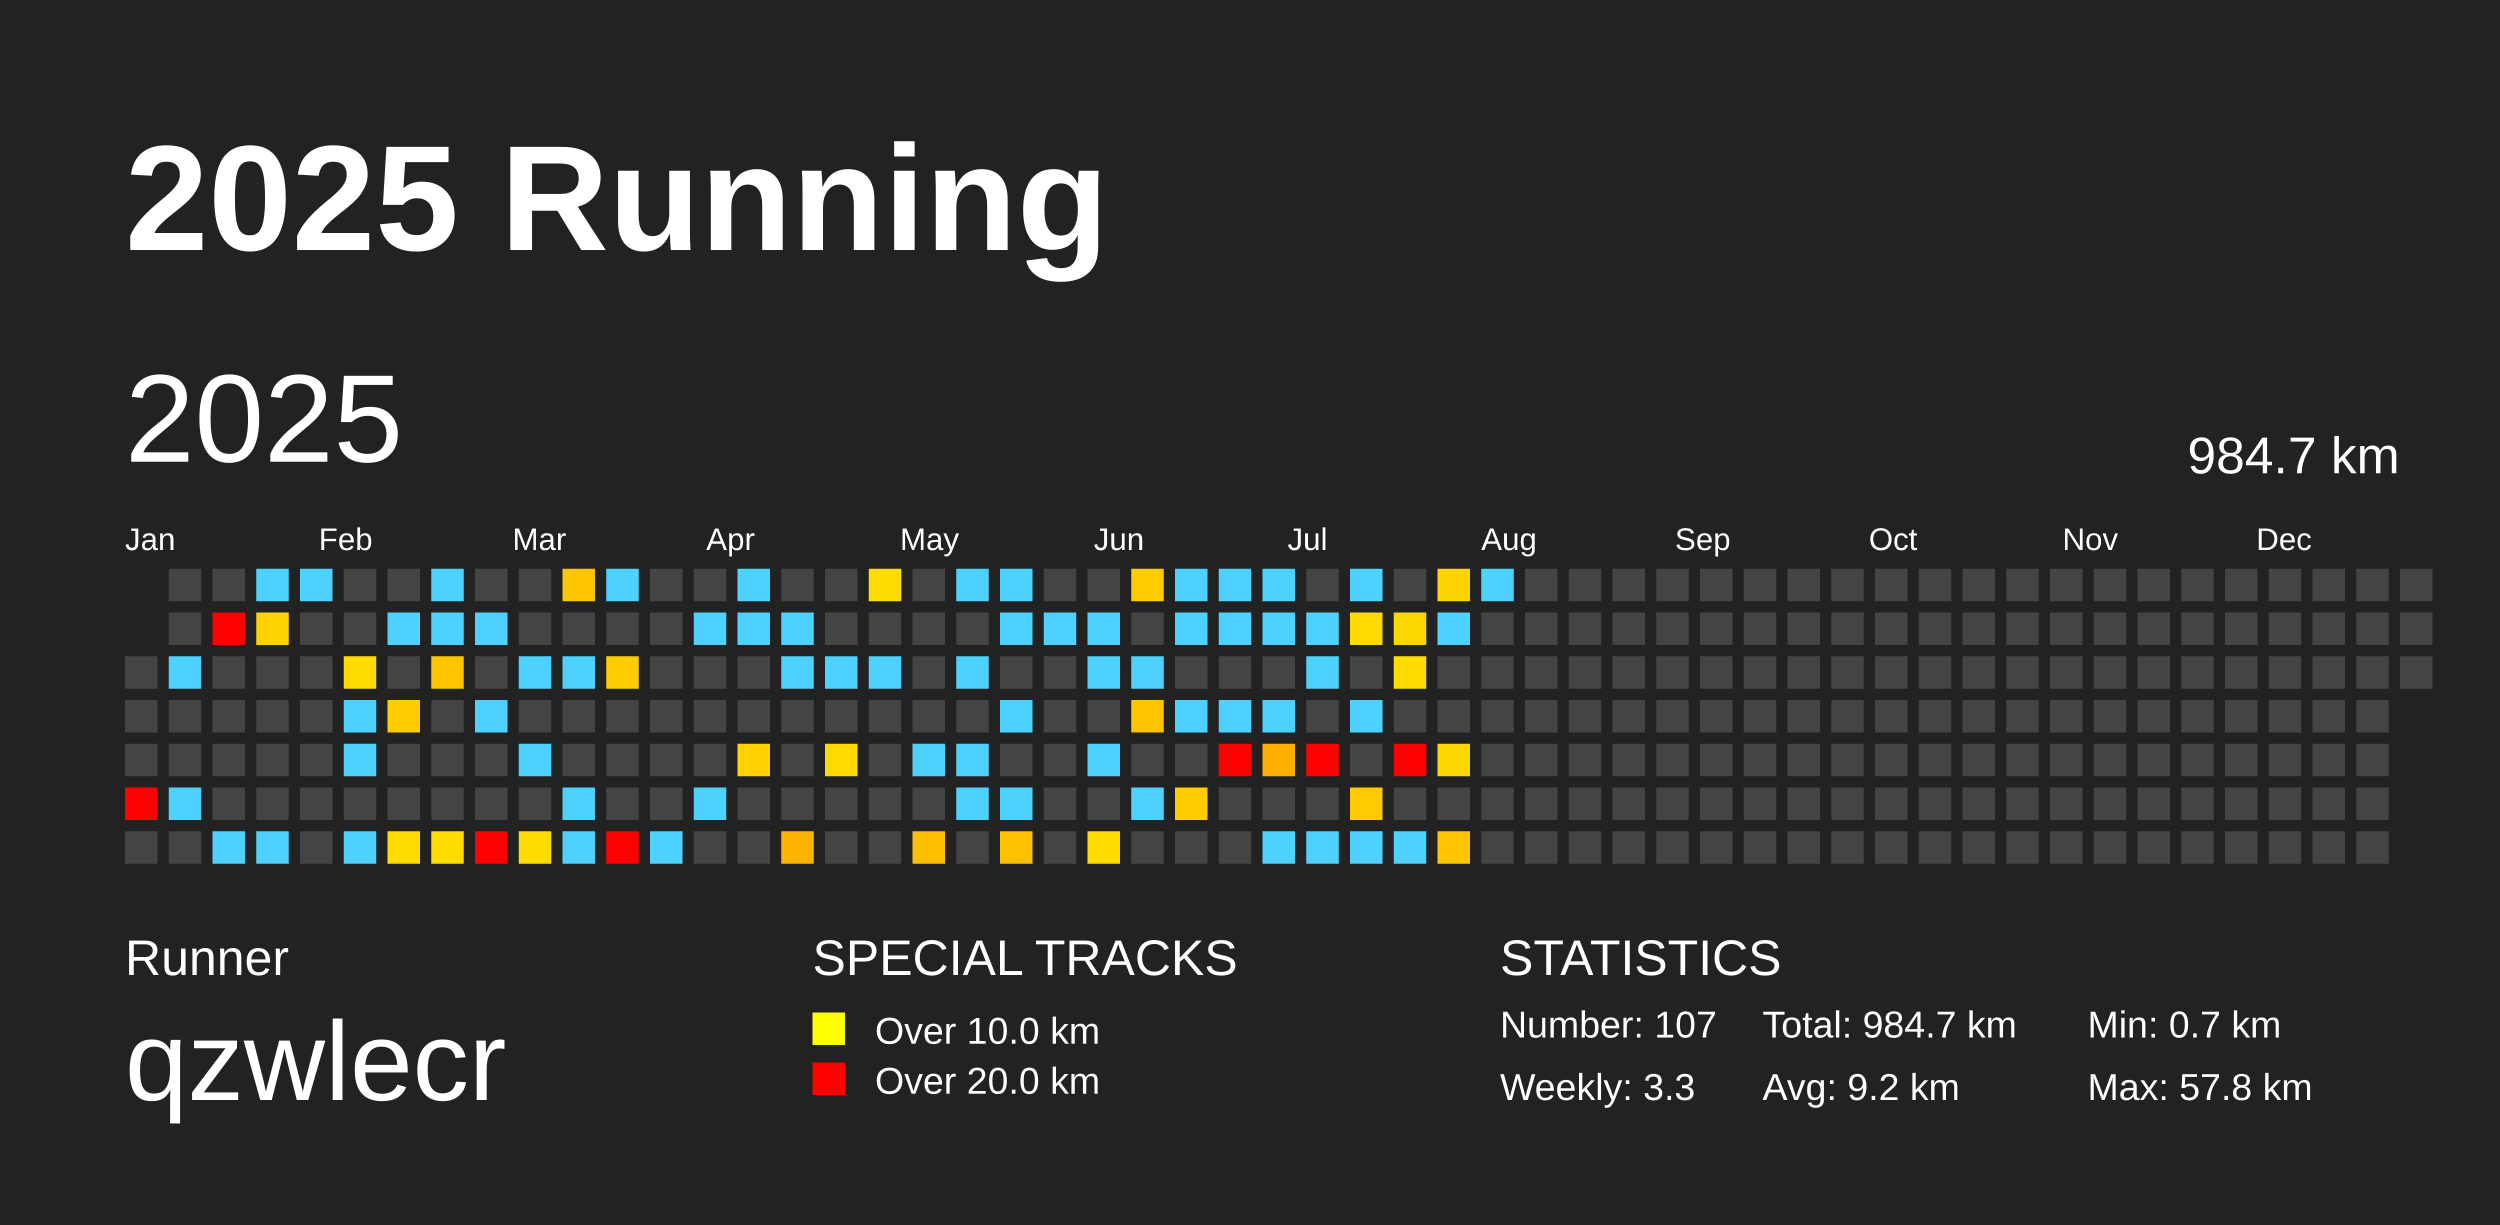
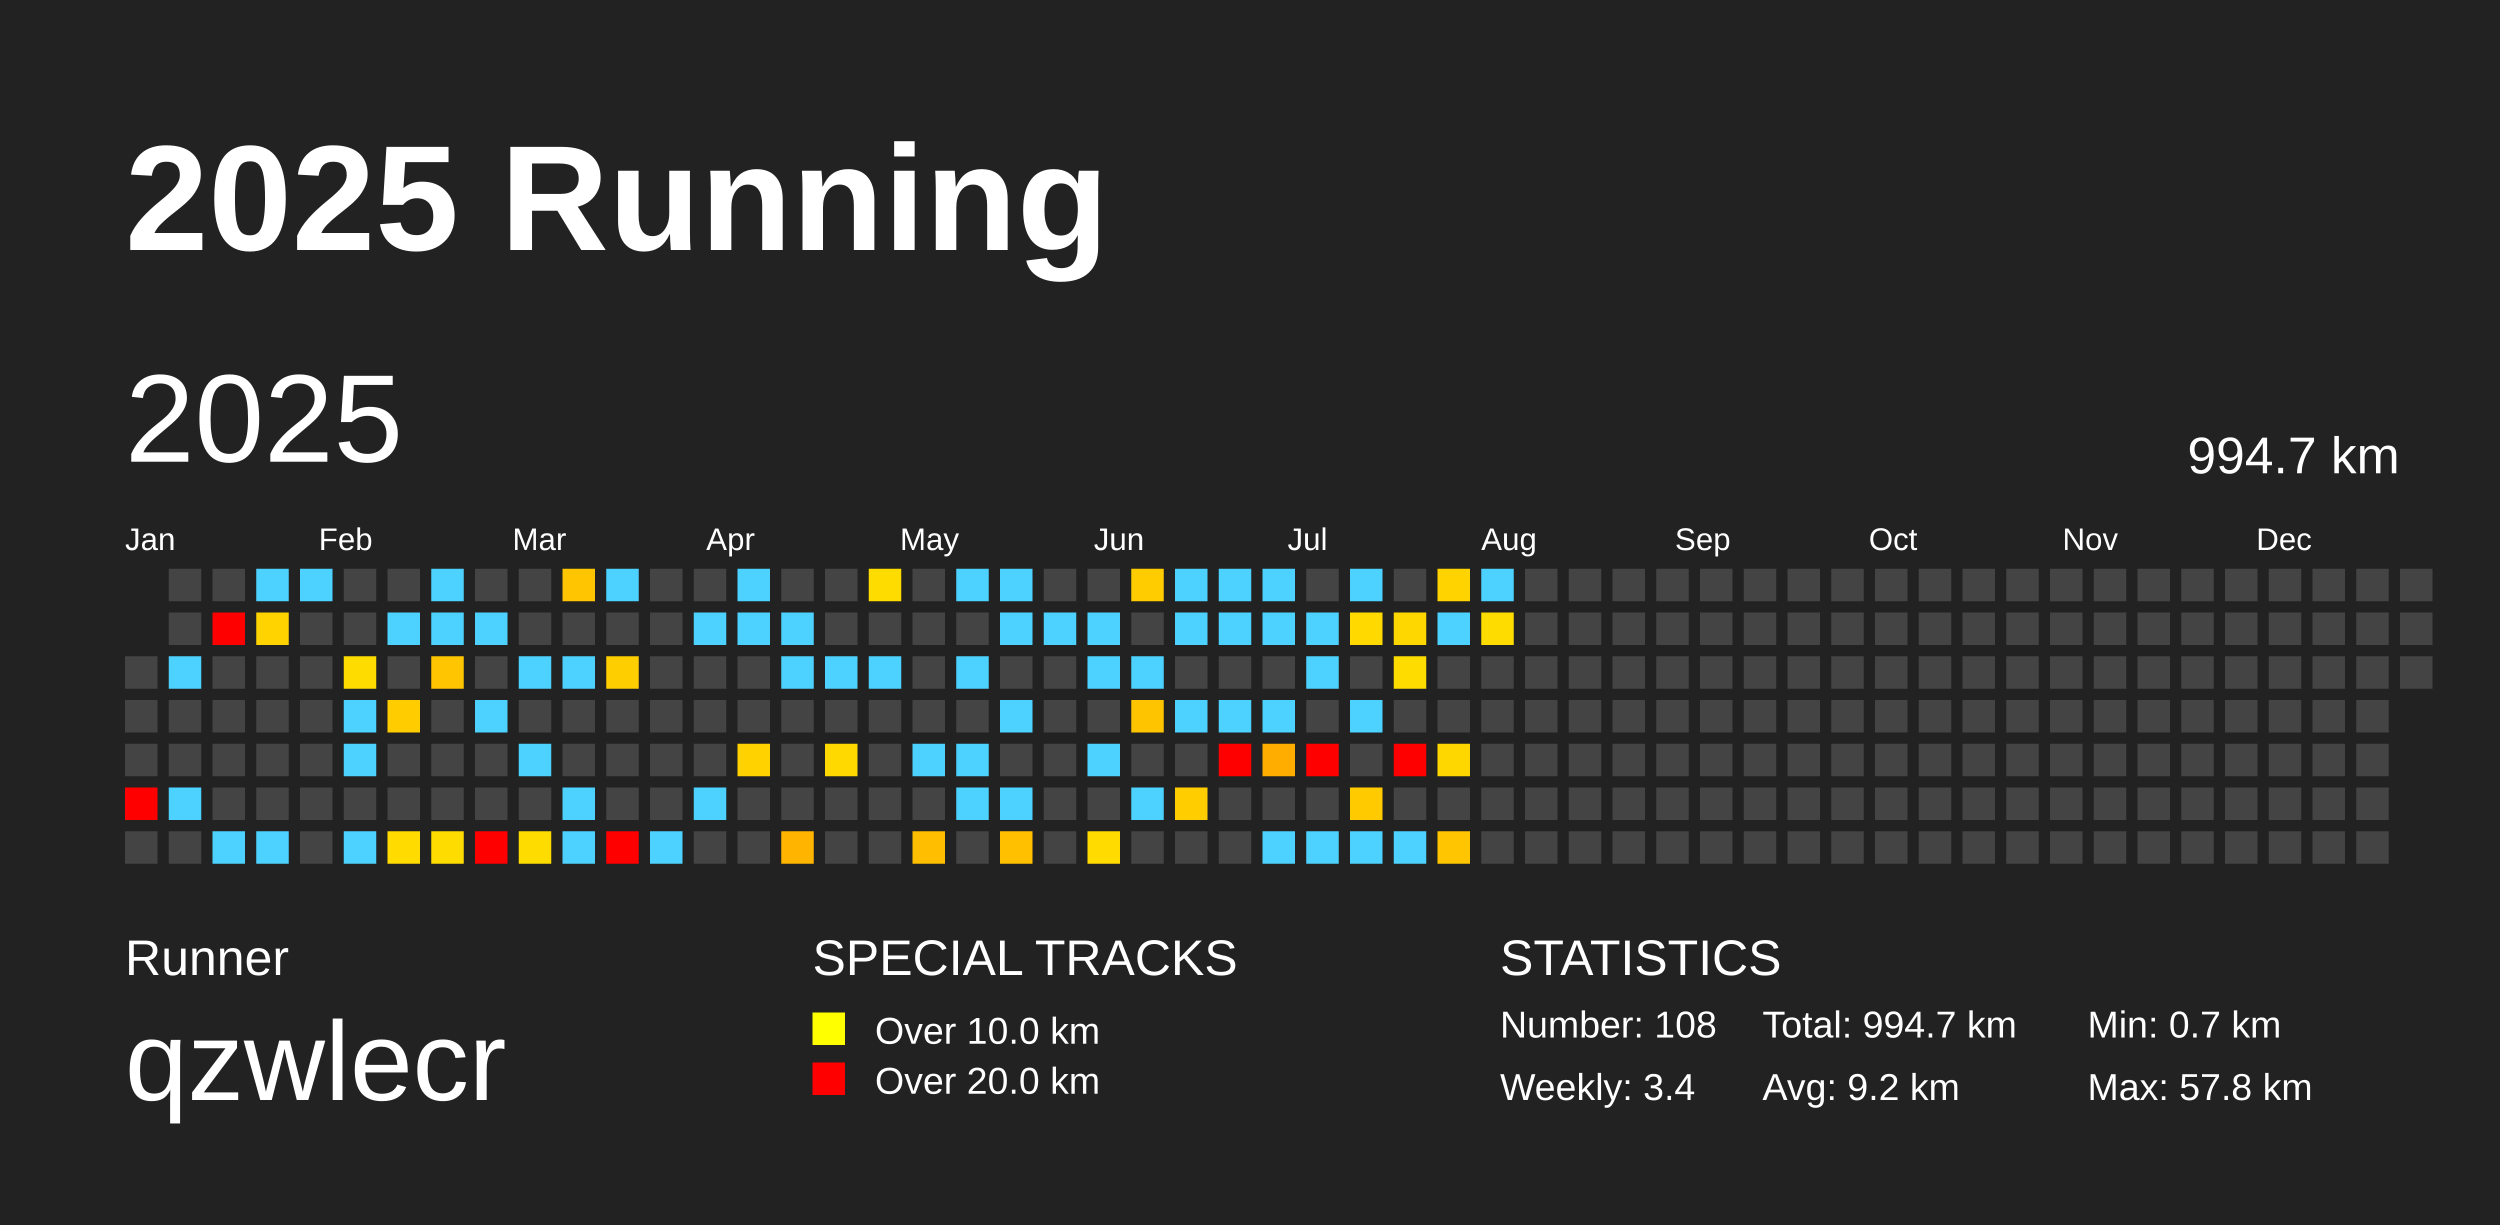
<svg xmlns="http://www.w3.org/2000/svg" baseProfile="full" height="98mm" version="1.1" viewBox="0,0,200,98" width="200mm">
  <defs />
  <rect fill="#222222" height="98" width="200" x="0" y="0" />
  <text fill="#FFFFFF" style="font-size:12px; font-family:Arial; font-weight:bold;" x="10" y="20">2025 Running</text>
  <text fill="#FFFFFF" style="font-size:4px; font-family:Arial" x="10" y="78">Runner</text>
  <text fill="#FFFFFF" style="font-size:9px; font-family:Arial" x="10" y="88">qzwlecr</text>
  <text fill="#FFFFFF" style="font-size:4px; font-family:Arial" x="65" y="78">SPECIAL TRACKS</text>
  <rect fill="yellow" height="2.6" width="2.6" x="65" y="81" />
  <text fill="#FFFFFF" style="font-size:3px; font-family:Arial" x="70" y="83.5">Over 10.0 km</text>
  <rect fill="red" height="2.6" width="2.6" x="65" y="85" />
  <text fill="#FFFFFF" style="font-size:3px; font-family:Arial" x="70" y="87.5">Over 20.0 km</text>
  <text fill="#FFFFFF" style="font-size:4px; font-family:Arial" x="120" y="78">STATISTICS</text>
-   <text fill="#FFFFFF" style="font-size:3px; font-family:Arial" x="120" y="83">Number: 107</text>
-   <text fill="#FFFFFF" style="font-size:3px; font-family:Arial" x="120" y="88">Weekly: 3.3</text>
-   <text fill="#FFFFFF" style="font-size:3px; font-family:Arial" x="141" y="83">Total: 984.7 km</text>
+   <text fill="#FFFFFF" style="font-size:3px; font-family:Arial" x="120" y="83">Number: 108</text>
+   <text fill="#FFFFFF" style="font-size:3px; font-family:Arial" x="120" y="88">Weekly: 3.4</text>
+   <text fill="#FFFFFF" style="font-size:3px; font-family:Arial" x="141" y="83">Total: 994.7 km</text>
  <text fill="#FFFFFF" style="font-size:3px; font-family:Arial" x="141" y="88">Avg: 9.2 km</text>
  <text fill="#FFFFFF" style="font-size:3px; font-family:Arial" x="167" y="83">Min: 0.7 km</text>
  <text fill="#FFFFFF" style="font-size:3px; font-family:Arial" x="167" y="88">Max: 57.8 km</text>
  <text dominant-baseline="hanging" fill="#FFFFFF" style="font-size:10.0px; font-family:Arial;" x="10" y="30">2025</text>
-   <text dominant-baseline="hanging" fill="#FFFFFF" style="font-size:4.125px; font-family:Arial;" x="175" y="35">984.7 km</text>
+   <text dominant-baseline="hanging" fill="#FFFFFF" style="font-size:4.125px; font-family:Arial;" x="175" y="35">994.7 km</text>
  <text fill="#FFFFFF" style="font-size:2.5px; font-family:Arial" x="10.0" y="44">Jan</text>
  <text fill="#FFFFFF" style="font-size:2.5px; font-family:Arial" x="25.5" y="44">Feb</text>
  <text fill="#FFFFFF" style="font-size:2.5px; font-family:Arial" x="41.0" y="44">Mar</text>
  <text fill="#FFFFFF" style="font-size:2.5px; font-family:Arial" x="56.5" y="44">Apr</text>
  <text fill="#FFFFFF" style="font-size:2.5px; font-family:Arial" x="72.0" y="44">May</text>
  <text fill="#FFFFFF" style="font-size:2.5px; font-family:Arial" x="87.5" y="44">Jun</text>
  <text fill="#FFFFFF" style="font-size:2.5px; font-family:Arial" x="103.0" y="44">Jul</text>
  <text fill="#FFFFFF" style="font-size:2.5px; font-family:Arial" x="118.5" y="44">Aug</text>
  <text fill="#FFFFFF" style="font-size:2.5px; font-family:Arial" x="134.0" y="44">Sep</text>
  <text fill="#FFFFFF" style="font-size:2.5px; font-family:Arial" x="149.5" y="44">Oct</text>
  <text fill="#FFFFFF" style="font-size:2.5px; font-family:Arial" x="165.0" y="44">Nov</text>
  <text fill="#FFFFFF" style="font-size:2.5px; font-family:Arial" x="180.5" y="44">Dec</text>
  <rect fill="#444444" height="2.6" width="2.6" x="10.0" y="52.5" />
  <rect fill="#444444" height="2.6" width="2.6" x="10.0" y="56.0" />
  <rect fill="#444444" height="2.6" width="2.6" x="10.0" y="59.5" />
  <rect fill="red" height="2.6" width="2.6" x="10.0" y="63.0" />
  <rect fill="#444444" height="2.6" width="2.6" x="10.0" y="66.5" />
  <rect fill="#444444" height="2.6" width="2.6" x="13.5" y="45.5" />
  <rect fill="#444444" height="2.6" width="2.6" x="13.5" y="49.0" />
  <rect fill="#4dd2ff" height="2.6" width="2.6" x="13.5" y="52.5" />
  <rect fill="#444444" height="2.6" width="2.6" x="13.5" y="56.0" />
  <rect fill="#444444" height="2.6" width="2.6" x="13.5" y="59.5" />
  <rect fill="#4dd2ff" height="2.6" width="2.6" x="13.5" y="63.0" />
  <rect fill="#444444" height="2.6" width="2.6" x="13.5" y="66.5" />
  <rect fill="#444444" height="2.6" width="2.6" x="17.0" y="45.5" />
  <rect fill="red" height="2.6" width="2.6" x="17.0" y="49.0" />
  <rect fill="#444444" height="2.6" width="2.6" x="17.0" y="52.5" />
  <rect fill="#444444" height="2.6" width="2.6" x="17.0" y="56.0" />
  <rect fill="#444444" height="2.6" width="2.6" x="17.0" y="59.5" />
  <rect fill="#444444" height="2.6" width="2.6" x="17.0" y="63.0" />
  <rect fill="#4dd2ff" height="2.6" width="2.6" x="17.0" y="66.5" />
  <rect fill="#4dd2ff" height="2.6" width="2.6" x="20.5" y="45.5" />
  <rect fill="#ffd300" height="2.6" width="2.6" x="20.5" y="49.0" />
  <rect fill="#444444" height="2.6" width="2.6" x="20.5" y="52.5" />
  <rect fill="#444444" height="2.6" width="2.6" x="20.5" y="56.0" />
  <rect fill="#444444" height="2.6" width="2.6" x="20.5" y="59.5" />
  <rect fill="#444444" height="2.6" width="2.6" x="20.5" y="63.0" />
  <rect fill="#4dd2ff" height="2.6" width="2.6" x="20.5" y="66.5" />
  <rect fill="#4dd2ff" height="2.6" width="2.6" x="24.0" y="45.5" />
  <rect fill="#444444" height="2.6" width="2.6" x="24.0" y="49.0" />
  <rect fill="#444444" height="2.6" width="2.6" x="24.0" y="52.5" />
  <rect fill="#444444" height="2.6" width="2.6" x="24.0" y="56.0" />
  <rect fill="#444444" height="2.6" width="2.6" x="24.0" y="59.5" />
  <rect fill="#444444" height="2.6" width="2.6" x="24.0" y="63.0" />
  <rect fill="#444444" height="2.6" width="2.6" x="24.0" y="66.5" />
  <rect fill="#444444" height="2.6" width="2.6" x="27.5" y="45.5" />
  <rect fill="#444444" height="2.6" width="2.6" x="27.5" y="49.0" />
  <rect fill="#ffdc00" height="2.6" width="2.6" x="27.5" y="52.5" />
  <rect fill="#4dd2ff" height="2.6" width="2.6" x="27.5" y="56.0" />
  <rect fill="#4dd2ff" height="2.6" width="2.6" x="27.5" y="59.5" />
  <rect fill="#444444" height="2.6" width="2.6" x="27.5" y="63.0" />
  <rect fill="#4dd2ff" height="2.6" width="2.6" x="27.5" y="66.5" />
  <rect fill="#444444" height="2.6" width="2.6" x="31.0" y="45.5" />
  <rect fill="#4dd2ff" height="2.6" width="2.6" x="31.0" y="49.0" />
  <rect fill="#444444" height="2.6" width="2.6" x="31.0" y="52.5" />
  <rect fill="#ffcc00" height="2.6" width="2.6" x="31.0" y="56.0" />
  <rect fill="#444444" height="2.6" width="2.6" x="31.0" y="59.5" />
  <rect fill="#444444" height="2.6" width="2.6" x="31.0" y="63.0" />
  <rect fill="#ffdb00" height="2.6" width="2.6" x="31.0" y="66.5" />
  <rect fill="#4dd2ff" height="2.6" width="2.6" x="34.5" y="45.5" />
  <rect fill="#4dd2ff" height="2.6" width="2.6" x="34.5" y="49.0" />
  <rect fill="#ffc500" height="2.6" width="2.6" x="34.5" y="52.5" />
  <rect fill="#444444" height="2.6" width="2.6" x="34.5" y="56.0" />
  <rect fill="#444444" height="2.6" width="2.6" x="34.5" y="59.5" />
  <rect fill="#444444" height="2.6" width="2.6" x="34.5" y="63.0" />
  <rect fill="#ffdc00" height="2.6" width="2.6" x="34.5" y="66.5" />
  <rect fill="#444444" height="2.6" width="2.6" x="38.0" y="45.5" />
  <rect fill="#4dd2ff" height="2.6" width="2.6" x="38.0" y="49.0" />
  <rect fill="#444444" height="2.6" width="2.6" x="38.0" y="52.5" />
  <rect fill="#4dd2ff" height="2.6" width="2.6" x="38.0" y="56.0" />
  <rect fill="#444444" height="2.6" width="2.6" x="38.0" y="59.5" />
  <rect fill="#444444" height="2.6" width="2.6" x="38.0" y="63.0" />
  <rect fill="red" height="2.6" width="2.6" x="38.0" y="66.5" />
  <rect fill="#444444" height="2.6" width="2.6" x="41.5" y="45.5" />
  <rect fill="#444444" height="2.6" width="2.6" x="41.5" y="49.0" />
  <rect fill="#4dd2ff" height="2.6" width="2.6" x="41.5" y="52.5" />
  <rect fill="#444444" height="2.6" width="2.6" x="41.5" y="56.0" />
  <rect fill="#4dd2ff" height="2.6" width="2.6" x="41.5" y="59.5" />
  <rect fill="#444444" height="2.6" width="2.6" x="41.5" y="63.0" />
  <rect fill="#ffdc00" height="2.6" width="2.6" x="41.5" y="66.5" />
  <rect fill="#ffc500" height="2.6" width="2.6" x="45.0" y="45.5" />
  <rect fill="#444444" height="2.6" width="2.6" x="45.0" y="49.0" />
  <rect fill="#4dd2ff" height="2.6" width="2.6" x="45.0" y="52.5" />
  <rect fill="#444444" height="2.6" width="2.6" x="45.0" y="56.0" />
  <rect fill="#444444" height="2.6" width="2.6" x="45.0" y="59.5" />
  <rect fill="#4dd2ff" height="2.6" width="2.6" x="45.0" y="63.0" />
  <rect fill="#4dd2ff" height="2.6" width="2.6" x="45.0" y="66.5" />
  <rect fill="#4dd2ff" height="2.6" width="2.6" x="48.5" y="45.5" />
  <rect fill="#444444" height="2.6" width="2.6" x="48.5" y="49.0" />
  <rect fill="#ffce00" height="2.6" width="2.6" x="48.5" y="52.5" />
  <rect fill="#444444" height="2.6" width="2.6" x="48.5" y="56.0" />
  <rect fill="#444444" height="2.6" width="2.6" x="48.5" y="59.5" />
  <rect fill="#444444" height="2.6" width="2.6" x="48.5" y="63.0" />
  <rect fill="red" height="2.6" width="2.6" x="48.5" y="66.5" />
  <rect fill="#444444" height="2.6" width="2.6" x="52.0" y="45.5" />
  <rect fill="#444444" height="2.6" width="2.6" x="52.0" y="49.0" />
  <rect fill="#444444" height="2.6" width="2.6" x="52.0" y="52.5" />
  <rect fill="#444444" height="2.6" width="2.6" x="52.0" y="56.0" />
  <rect fill="#444444" height="2.6" width="2.6" x="52.0" y="59.5" />
  <rect fill="#444444" height="2.6" width="2.6" x="52.0" y="63.0" />
  <rect fill="#4dd2ff" height="2.6" width="2.6" x="52.0" y="66.5" />
  <rect fill="#444444" height="2.6" width="2.6" x="55.5" y="45.5" />
  <rect fill="#4dd2ff" height="2.6" width="2.6" x="55.5" y="49.0" />
  <rect fill="#444444" height="2.6" width="2.6" x="55.5" y="52.5" />
  <rect fill="#444444" height="2.6" width="2.6" x="55.5" y="56.0" />
  <rect fill="#444444" height="2.6" width="2.6" x="55.5" y="59.5" />
  <rect fill="#4dd2ff" height="2.6" width="2.6" x="55.5" y="63.0" />
  <rect fill="#444444" height="2.6" width="2.6" x="55.5" y="66.5" />
  <rect fill="#4dd2ff" height="2.6" width="2.6" x="59.0" y="45.5" />
  <rect fill="#4dd2ff" height="2.6" width="2.6" x="59.0" y="49.0" />
  <rect fill="#444444" height="2.6" width="2.6" x="59.0" y="52.5" />
  <rect fill="#444444" height="2.6" width="2.6" x="59.0" y="56.0" />
  <rect fill="#ffd200" height="2.6" width="2.6" x="59.0" y="59.5" />
  <rect fill="#444444" height="2.6" width="2.6" x="59.0" y="63.0" />
  <rect fill="#444444" height="2.6" width="2.6" x="59.0" y="66.5" />
  <rect fill="#444444" height="2.6" width="2.6" x="62.5" y="45.5" />
  <rect fill="#4dd2ff" height="2.6" width="2.6" x="62.5" y="49.0" />
  <rect fill="#4dd2ff" height="2.6" width="2.6" x="62.5" y="52.5" />
  <rect fill="#444444" height="2.6" width="2.6" x="62.5" y="56.0" />
  <rect fill="#444444" height="2.6" width="2.6" x="62.5" y="59.5" />
  <rect fill="#444444" height="2.6" width="2.6" x="62.5" y="63.0" />
  <rect fill="#ffb400" height="2.6" width="2.6" x="62.5" y="66.5" />
  <rect fill="#444444" height="2.6" width="2.6" x="66.0" y="45.5" />
  <rect fill="#444444" height="2.6" width="2.6" x="66.0" y="49.0" />
  <rect fill="#4dd2ff" height="2.6" width="2.6" x="66.0" y="52.5" />
  <rect fill="#444444" height="2.6" width="2.6" x="66.0" y="56.0" />
  <rect fill="#ffd900" height="2.6" width="2.6" x="66.0" y="59.5" />
  <rect fill="#444444" height="2.6" width="2.6" x="66.0" y="63.0" />
  <rect fill="#444444" height="2.6" width="2.6" x="66.0" y="66.5" />
  <rect fill="#ffdc00" height="2.6" width="2.6" x="69.5" y="45.5" />
  <rect fill="#444444" height="2.6" width="2.6" x="69.5" y="49.0" />
  <rect fill="#4dd2ff" height="2.6" width="2.6" x="69.5" y="52.5" />
  <rect fill="#444444" height="2.6" width="2.6" x="69.5" y="56.0" />
  <rect fill="#444444" height="2.6" width="2.6" x="69.5" y="59.5" />
  <rect fill="#444444" height="2.6" width="2.6" x="69.5" y="63.0" />
  <rect fill="#444444" height="2.6" width="2.6" x="69.5" y="66.5" />
  <rect fill="#444444" height="2.6" width="2.6" x="73.0" y="45.5" />
  <rect fill="#444444" height="2.6" width="2.6" x="73.0" y="49.0" />
  <rect fill="#444444" height="2.6" width="2.6" x="73.0" y="52.5" />
  <rect fill="#444444" height="2.6" width="2.6" x="73.0" y="56.0" />
  <rect fill="#4dd2ff" height="2.6" width="2.6" x="73.0" y="59.5" />
  <rect fill="#444444" height="2.6" width="2.6" x="73.0" y="63.0" />
  <rect fill="#ffbe00" height="2.6" width="2.6" x="73.0" y="66.5" />
  <rect fill="#4dd2ff" height="2.6" width="2.6" x="76.5" y="45.5" />
  <rect fill="#444444" height="2.6" width="2.6" x="76.5" y="49.0" />
  <rect fill="#4dd2ff" height="2.6" width="2.6" x="76.5" y="52.5" />
  <rect fill="#444444" height="2.6" width="2.6" x="76.5" y="56.0" />
  <rect fill="#4dd2ff" height="2.6" width="2.6" x="76.5" y="59.5" />
  <rect fill="#4dd2ff" height="2.6" width="2.6" x="76.5" y="63.0" />
  <rect fill="#444444" height="2.6" width="2.6" x="76.5" y="66.5" />
  <rect fill="#4dd2ff" height="2.6" width="2.6" x="80.0" y="45.5" />
  <rect fill="#4dd2ff" height="2.6" width="2.6" x="80.0" y="49.0" />
  <rect fill="#444444" height="2.6" width="2.6" x="80.0" y="52.5" />
  <rect fill="#4dd2ff" height="2.6" width="2.6" x="80.0" y="56.0" />
  <rect fill="#444444" height="2.6" width="2.6" x="80.0" y="59.5" />
  <rect fill="#4dd2ff" height="2.6" width="2.6" x="80.0" y="63.0" />
  <rect fill="#ffc000" height="2.6" width="2.6" x="80.0" y="66.5" />
  <rect fill="#444444" height="2.6" width="2.6" x="83.5" y="45.5" />
  <rect fill="#4dd2ff" height="2.6" width="2.6" x="83.5" y="49.0" />
  <rect fill="#444444" height="2.6" width="2.6" x="83.5" y="52.5" />
  <rect fill="#444444" height="2.6" width="2.6" x="83.5" y="56.0" />
  <rect fill="#444444" height="2.6" width="2.6" x="83.5" y="59.5" />
  <rect fill="#444444" height="2.6" width="2.6" x="83.5" y="63.0" />
  <rect fill="#444444" height="2.6" width="2.6" x="83.5" y="66.5" />
  <rect fill="#444444" height="2.6" width="2.6" x="87.0" y="45.5" />
  <rect fill="#4dd2ff" height="2.6" width="2.6" x="87.0" y="49.0" />
  <rect fill="#4dd2ff" height="2.6" width="2.6" x="87.0" y="52.5" />
  <rect fill="#444444" height="2.6" width="2.6" x="87.0" y="56.0" />
  <rect fill="#4dd2ff" height="2.6" width="2.6" x="87.0" y="59.5" />
  <rect fill="#444444" height="2.6" width="2.6" x="87.0" y="63.0" />
  <rect fill="#ffdb00" height="2.6" width="2.6" x="87.0" y="66.5" />
  <rect fill="#ffcc00" height="2.6" width="2.6" x="90.5" y="45.5" />
  <rect fill="#444444" height="2.6" width="2.6" x="90.5" y="49.0" />
  <rect fill="#4dd2ff" height="2.6" width="2.6" x="90.5" y="52.5" />
  <rect fill="#ffc400" height="2.6" width="2.6" x="90.5" y="56.0" />
  <rect fill="#444444" height="2.6" width="2.6" x="90.5" y="59.5" />
  <rect fill="#4dd2ff" height="2.6" width="2.6" x="90.5" y="63.0" />
  <rect fill="#444444" height="2.6" width="2.6" x="90.5" y="66.5" />
  <rect fill="#4dd2ff" height="2.6" width="2.6" x="94.0" y="45.5" />
  <rect fill="#4dd2ff" height="2.6" width="2.6" x="94.0" y="49.0" />
  <rect fill="#444444" height="2.6" width="2.6" x="94.0" y="52.5" />
  <rect fill="#4dd2ff" height="2.6" width="2.6" x="94.0" y="56.0" />
  <rect fill="#444444" height="2.6" width="2.6" x="94.0" y="59.5" />
  <rect fill="#ffcd00" height="2.6" width="2.6" x="94.0" y="63.0" />
  <rect fill="#444444" height="2.6" width="2.6" x="94.0" y="66.5" />
  <rect fill="#4dd2ff" height="2.6" width="2.6" x="97.5" y="45.5" />
  <rect fill="#4dd2ff" height="2.6" width="2.6" x="97.5" y="49.0" />
  <rect fill="#444444" height="2.6" width="2.6" x="97.5" y="52.5" />
  <rect fill="#4dd2ff" height="2.6" width="2.6" x="97.5" y="56.0" />
  <rect fill="red" height="2.6" width="2.6" x="97.5" y="59.5" />
  <rect fill="#444444" height="2.6" width="2.6" x="97.5" y="63.0" />
  <rect fill="#444444" height="2.6" width="2.6" x="97.5" y="66.5" />
  <rect fill="#4dd2ff" height="2.6" width="2.6" x="101.0" y="45.5" />
  <rect fill="#4dd2ff" height="2.6" width="2.6" x="101.0" y="49.0" />
  <rect fill="#444444" height="2.6" width="2.6" x="101.0" y="52.5" />
  <rect fill="#4dd2ff" height="2.6" width="2.6" x="101.0" y="56.0" />
  <rect fill="#ffae00" height="2.6" width="2.6" x="101.0" y="59.5" />
  <rect fill="#444444" height="2.6" width="2.6" x="101.0" y="63.0" />
  <rect fill="#4dd2ff" height="2.6" width="2.6" x="101.0" y="66.5" />
  <rect fill="#444444" height="2.6" width="2.6" x="104.5" y="45.5" />
  <rect fill="#4dd2ff" height="2.6" width="2.6" x="104.5" y="49.0" />
  <rect fill="#4dd2ff" height="2.6" width="2.6" x="104.5" y="52.5" />
  <rect fill="#444444" height="2.6" width="2.6" x="104.5" y="56.0" />
  <rect fill="red" height="2.6" width="2.6" x="104.5" y="59.5" />
  <rect fill="#444444" height="2.6" width="2.6" x="104.5" y="63.0" />
  <rect fill="#4dd2ff" height="2.6" width="2.6" x="104.5" y="66.5" />
  <rect fill="#4dd2ff" height="2.6" width="2.6" x="108.0" y="45.5" />
  <rect fill="#ffd900" height="2.6" width="2.6" x="108.0" y="49.0" />
  <rect fill="#444444" height="2.6" width="2.6" x="108.0" y="52.5" />
  <rect fill="#4dd2ff" height="2.6" width="2.6" x="108.0" y="56.0" />
  <rect fill="#444444" height="2.6" width="2.6" x="108.0" y="59.5" />
  <rect fill="#ffca00" height="2.6" width="2.6" x="108.0" y="63.0" />
  <rect fill="#4dd2ff" height="2.6" width="2.6" x="108.0" y="66.5" />
  <rect fill="#444444" height="2.6" width="2.6" x="111.5" y="45.5" />
  <rect fill="#ffd700" height="2.6" width="2.6" x="111.5" y="49.0" />
  <rect fill="#ffdc00" height="2.6" width="2.6" x="111.5" y="52.5" />
  <rect fill="#444444" height="2.6" width="2.6" x="111.5" y="56.0" />
  <rect fill="red" height="2.6" width="2.6" x="111.5" y="59.5" />
  <rect fill="#444444" height="2.6" width="2.6" x="111.5" y="63.0" />
  <rect fill="#4dd2ff" height="2.6" width="2.6" x="111.5" y="66.5" />
  <rect fill="#ffd300" height="2.6" width="2.6" x="115.0" y="45.5" />
  <rect fill="#4dd2ff" height="2.6" width="2.6" x="115.0" y="49.0" />
  <rect fill="#444444" height="2.6" width="2.6" x="115.0" y="52.5" />
  <rect fill="#444444" height="2.6" width="2.6" x="115.0" y="56.0" />
  <rect fill="#ffd700" height="2.6" width="2.6" x="115.0" y="59.5" />
  <rect fill="#444444" height="2.6" width="2.6" x="115.0" y="63.0" />
  <rect fill="#ffc500" height="2.6" width="2.6" x="115.0" y="66.5" />
  <rect fill="#4dd2ff" height="2.6" width="2.6" x="118.5" y="45.5" />
-   <rect fill="#444444" height="2.6" width="2.6" x="118.5" y="49.0" />
+   <rect fill="#ffdc00" height="2.6" width="2.6" x="118.5" y="49.0" />
  <rect fill="#444444" height="2.6" width="2.6" x="118.5" y="52.5" />
  <rect fill="#444444" height="2.6" width="2.6" x="118.5" y="56.0" />
  <rect fill="#444444" height="2.6" width="2.6" x="118.5" y="59.5" />
  <rect fill="#444444" height="2.6" width="2.6" x="118.5" y="63.0" />
  <rect fill="#444444" height="2.6" width="2.6" x="118.5" y="66.5" />
  <rect fill="#444444" height="2.6" width="2.6" x="122.0" y="45.5" />
  <rect fill="#444444" height="2.6" width="2.6" x="122.0" y="49.0" />
  <rect fill="#444444" height="2.6" width="2.6" x="122.0" y="52.5" />
  <rect fill="#444444" height="2.6" width="2.6" x="122.0" y="56.0" />
  <rect fill="#444444" height="2.6" width="2.6" x="122.0" y="59.5" />
  <rect fill="#444444" height="2.6" width="2.6" x="122.0" y="63.0" />
  <rect fill="#444444" height="2.6" width="2.6" x="122.0" y="66.5" />
  <rect fill="#444444" height="2.6" width="2.6" x="125.5" y="45.5" />
  <rect fill="#444444" height="2.6" width="2.6" x="125.5" y="49.0" />
  <rect fill="#444444" height="2.6" width="2.6" x="125.5" y="52.5" />
  <rect fill="#444444" height="2.6" width="2.6" x="125.5" y="56.0" />
  <rect fill="#444444" height="2.6" width="2.6" x="125.5" y="59.5" />
  <rect fill="#444444" height="2.6" width="2.6" x="125.5" y="63.0" />
  <rect fill="#444444" height="2.6" width="2.6" x="125.5" y="66.5" />
  <rect fill="#444444" height="2.6" width="2.6" x="129.0" y="45.5" />
  <rect fill="#444444" height="2.6" width="2.6" x="129.0" y="49.0" />
  <rect fill="#444444" height="2.6" width="2.6" x="129.0" y="52.5" />
  <rect fill="#444444" height="2.6" width="2.6" x="129.0" y="56.0" />
  <rect fill="#444444" height="2.6" width="2.6" x="129.0" y="59.5" />
  <rect fill="#444444" height="2.6" width="2.6" x="129.0" y="63.0" />
  <rect fill="#444444" height="2.6" width="2.6" x="129.0" y="66.5" />
  <rect fill="#444444" height="2.6" width="2.6" x="132.5" y="45.5" />
  <rect fill="#444444" height="2.6" width="2.6" x="132.5" y="49.0" />
  <rect fill="#444444" height="2.6" width="2.6" x="132.5" y="52.5" />
  <rect fill="#444444" height="2.6" width="2.6" x="132.5" y="56.0" />
  <rect fill="#444444" height="2.6" width="2.6" x="132.5" y="59.5" />
  <rect fill="#444444" height="2.6" width="2.6" x="132.5" y="63.0" />
  <rect fill="#444444" height="2.6" width="2.6" x="132.5" y="66.5" />
  <rect fill="#444444" height="2.6" width="2.6" x="136.0" y="45.5" />
  <rect fill="#444444" height="2.6" width="2.6" x="136.0" y="49.0" />
  <rect fill="#444444" height="2.6" width="2.6" x="136.0" y="52.5" />
  <rect fill="#444444" height="2.6" width="2.6" x="136.0" y="56.0" />
  <rect fill="#444444" height="2.6" width="2.6" x="136.0" y="59.5" />
  <rect fill="#444444" height="2.6" width="2.6" x="136.0" y="63.0" />
  <rect fill="#444444" height="2.6" width="2.6" x="136.0" y="66.5" />
  <rect fill="#444444" height="2.6" width="2.6" x="139.5" y="45.5" />
  <rect fill="#444444" height="2.6" width="2.6" x="139.5" y="49.0" />
  <rect fill="#444444" height="2.6" width="2.6" x="139.5" y="52.5" />
  <rect fill="#444444" height="2.6" width="2.6" x="139.5" y="56.0" />
  <rect fill="#444444" height="2.6" width="2.6" x="139.5" y="59.5" />
  <rect fill="#444444" height="2.6" width="2.6" x="139.5" y="63.0" />
  <rect fill="#444444" height="2.6" width="2.6" x="139.5" y="66.5" />
  <rect fill="#444444" height="2.6" width="2.6" x="143.0" y="45.5" />
  <rect fill="#444444" height="2.6" width="2.6" x="143.0" y="49.0" />
  <rect fill="#444444" height="2.6" width="2.6" x="143.0" y="52.5" />
  <rect fill="#444444" height="2.6" width="2.6" x="143.0" y="56.0" />
  <rect fill="#444444" height="2.6" width="2.6" x="143.0" y="59.5" />
  <rect fill="#444444" height="2.6" width="2.6" x="143.0" y="63.0" />
  <rect fill="#444444" height="2.6" width="2.6" x="143.0" y="66.5" />
  <rect fill="#444444" height="2.6" width="2.6" x="146.5" y="45.5" />
  <rect fill="#444444" height="2.6" width="2.6" x="146.5" y="49.0" />
  <rect fill="#444444" height="2.6" width="2.6" x="146.5" y="52.5" />
  <rect fill="#444444" height="2.6" width="2.6" x="146.5" y="56.0" />
  <rect fill="#444444" height="2.6" width="2.6" x="146.5" y="59.5" />
  <rect fill="#444444" height="2.6" width="2.6" x="146.5" y="63.0" />
  <rect fill="#444444" height="2.6" width="2.6" x="146.5" y="66.5" />
  <rect fill="#444444" height="2.6" width="2.6" x="150.0" y="45.5" />
  <rect fill="#444444" height="2.6" width="2.6" x="150.0" y="49.0" />
  <rect fill="#444444" height="2.6" width="2.6" x="150.0" y="52.5" />
  <rect fill="#444444" height="2.6" width="2.6" x="150.0" y="56.0" />
  <rect fill="#444444" height="2.6" width="2.6" x="150.0" y="59.5" />
  <rect fill="#444444" height="2.6" width="2.6" x="150.0" y="63.0" />
  <rect fill="#444444" height="2.6" width="2.6" x="150.0" y="66.5" />
  <rect fill="#444444" height="2.6" width="2.6" x="153.5" y="45.5" />
  <rect fill="#444444" height="2.6" width="2.6" x="153.5" y="49.0" />
  <rect fill="#444444" height="2.6" width="2.6" x="153.5" y="52.5" />
  <rect fill="#444444" height="2.6" width="2.6" x="153.5" y="56.0" />
  <rect fill="#444444" height="2.6" width="2.6" x="153.5" y="59.5" />
  <rect fill="#444444" height="2.6" width="2.6" x="153.5" y="63.0" />
  <rect fill="#444444" height="2.6" width="2.6" x="153.5" y="66.5" />
  <rect fill="#444444" height="2.6" width="2.6" x="157.0" y="45.5" />
  <rect fill="#444444" height="2.6" width="2.6" x="157.0" y="49.0" />
  <rect fill="#444444" height="2.6" width="2.6" x="157.0" y="52.5" />
  <rect fill="#444444" height="2.6" width="2.6" x="157.0" y="56.0" />
  <rect fill="#444444" height="2.6" width="2.6" x="157.0" y="59.5" />
  <rect fill="#444444" height="2.6" width="2.6" x="157.0" y="63.0" />
  <rect fill="#444444" height="2.6" width="2.6" x="157.0" y="66.5" />
  <rect fill="#444444" height="2.6" width="2.6" x="160.5" y="45.5" />
  <rect fill="#444444" height="2.6" width="2.6" x="160.5" y="49.0" />
  <rect fill="#444444" height="2.6" width="2.6" x="160.5" y="52.5" />
  <rect fill="#444444" height="2.6" width="2.6" x="160.5" y="56.0" />
  <rect fill="#444444" height="2.6" width="2.6" x="160.5" y="59.5" />
  <rect fill="#444444" height="2.6" width="2.6" x="160.5" y="63.0" />
  <rect fill="#444444" height="2.6" width="2.6" x="160.5" y="66.5" />
  <rect fill="#444444" height="2.6" width="2.6" x="164.0" y="45.5" />
  <rect fill="#444444" height="2.6" width="2.6" x="164.0" y="49.0" />
  <rect fill="#444444" height="2.6" width="2.6" x="164.0" y="52.5" />
  <rect fill="#444444" height="2.6" width="2.6" x="164.0" y="56.0" />
  <rect fill="#444444" height="2.6" width="2.6" x="164.0" y="59.5" />
  <rect fill="#444444" height="2.6" width="2.6" x="164.0" y="63.0" />
  <rect fill="#444444" height="2.6" width="2.6" x="164.0" y="66.5" />
  <rect fill="#444444" height="2.6" width="2.6" x="167.5" y="45.5" />
  <rect fill="#444444" height="2.6" width="2.6" x="167.5" y="49.0" />
  <rect fill="#444444" height="2.6" width="2.6" x="167.5" y="52.5" />
  <rect fill="#444444" height="2.6" width="2.6" x="167.5" y="56.0" />
  <rect fill="#444444" height="2.6" width="2.6" x="167.5" y="59.5" />
  <rect fill="#444444" height="2.6" width="2.6" x="167.5" y="63.0" />
  <rect fill="#444444" height="2.6" width="2.6" x="167.5" y="66.5" />
  <rect fill="#444444" height="2.6" width="2.6" x="171.0" y="45.5" />
  <rect fill="#444444" height="2.6" width="2.6" x="171.0" y="49.0" />
  <rect fill="#444444" height="2.6" width="2.6" x="171.0" y="52.5" />
  <rect fill="#444444" height="2.6" width="2.6" x="171.0" y="56.0" />
  <rect fill="#444444" height="2.6" width="2.6" x="171.0" y="59.5" />
  <rect fill="#444444" height="2.6" width="2.6" x="171.0" y="63.0" />
  <rect fill="#444444" height="2.6" width="2.6" x="171.0" y="66.5" />
  <rect fill="#444444" height="2.6" width="2.6" x="174.5" y="45.5" />
  <rect fill="#444444" height="2.6" width="2.6" x="174.5" y="49.0" />
  <rect fill="#444444" height="2.6" width="2.6" x="174.5" y="52.5" />
  <rect fill="#444444" height="2.6" width="2.6" x="174.5" y="56.0" />
  <rect fill="#444444" height="2.6" width="2.6" x="174.5" y="59.5" />
  <rect fill="#444444" height="2.6" width="2.6" x="174.5" y="63.0" />
  <rect fill="#444444" height="2.6" width="2.6" x="174.5" y="66.5" />
  <rect fill="#444444" height="2.6" width="2.6" x="178.0" y="45.5" />
  <rect fill="#444444" height="2.6" width="2.6" x="178.0" y="49.0" />
  <rect fill="#444444" height="2.6" width="2.6" x="178.0" y="52.5" />
  <rect fill="#444444" height="2.6" width="2.6" x="178.0" y="56.0" />
  <rect fill="#444444" height="2.6" width="2.6" x="178.0" y="59.5" />
  <rect fill="#444444" height="2.6" width="2.6" x="178.0" y="63.0" />
  <rect fill="#444444" height="2.6" width="2.6" x="178.0" y="66.5" />
  <rect fill="#444444" height="2.6" width="2.6" x="181.5" y="45.5" />
  <rect fill="#444444" height="2.6" width="2.6" x="181.5" y="49.0" />
  <rect fill="#444444" height="2.6" width="2.6" x="181.5" y="52.5" />
  <rect fill="#444444" height="2.6" width="2.6" x="181.5" y="56.0" />
  <rect fill="#444444" height="2.6" width="2.6" x="181.5" y="59.5" />
  <rect fill="#444444" height="2.6" width="2.6" x="181.5" y="63.0" />
  <rect fill="#444444" height="2.6" width="2.6" x="181.5" y="66.5" />
  <rect fill="#444444" height="2.6" width="2.6" x="185.0" y="45.5" />
  <rect fill="#444444" height="2.6" width="2.6" x="185.0" y="49.0" />
  <rect fill="#444444" height="2.6" width="2.6" x="185.0" y="52.5" />
  <rect fill="#444444" height="2.6" width="2.6" x="185.0" y="56.0" />
  <rect fill="#444444" height="2.6" width="2.6" x="185.0" y="59.5" />
  <rect fill="#444444" height="2.6" width="2.6" x="185.0" y="63.0" />
  <rect fill="#444444" height="2.6" width="2.6" x="185.0" y="66.5" />
  <rect fill="#444444" height="2.6" width="2.6" x="188.5" y="45.5" />
  <rect fill="#444444" height="2.6" width="2.6" x="188.5" y="49.0" />
  <rect fill="#444444" height="2.6" width="2.6" x="188.5" y="52.5" />
  <rect fill="#444444" height="2.6" width="2.6" x="188.5" y="56.0" />
  <rect fill="#444444" height="2.6" width="2.6" x="188.5" y="59.5" />
  <rect fill="#444444" height="2.6" width="2.6" x="188.5" y="63.0" />
  <rect fill="#444444" height="2.6" width="2.6" x="188.5" y="66.5" />
  <rect fill="#444444" height="2.6" width="2.6" x="192.0" y="45.5" />
  <rect fill="#444444" height="2.6" width="2.6" x="192.0" y="49.0" />
  <rect fill="#444444" height="2.6" width="2.6" x="192.0" y="52.5" />
</svg>
